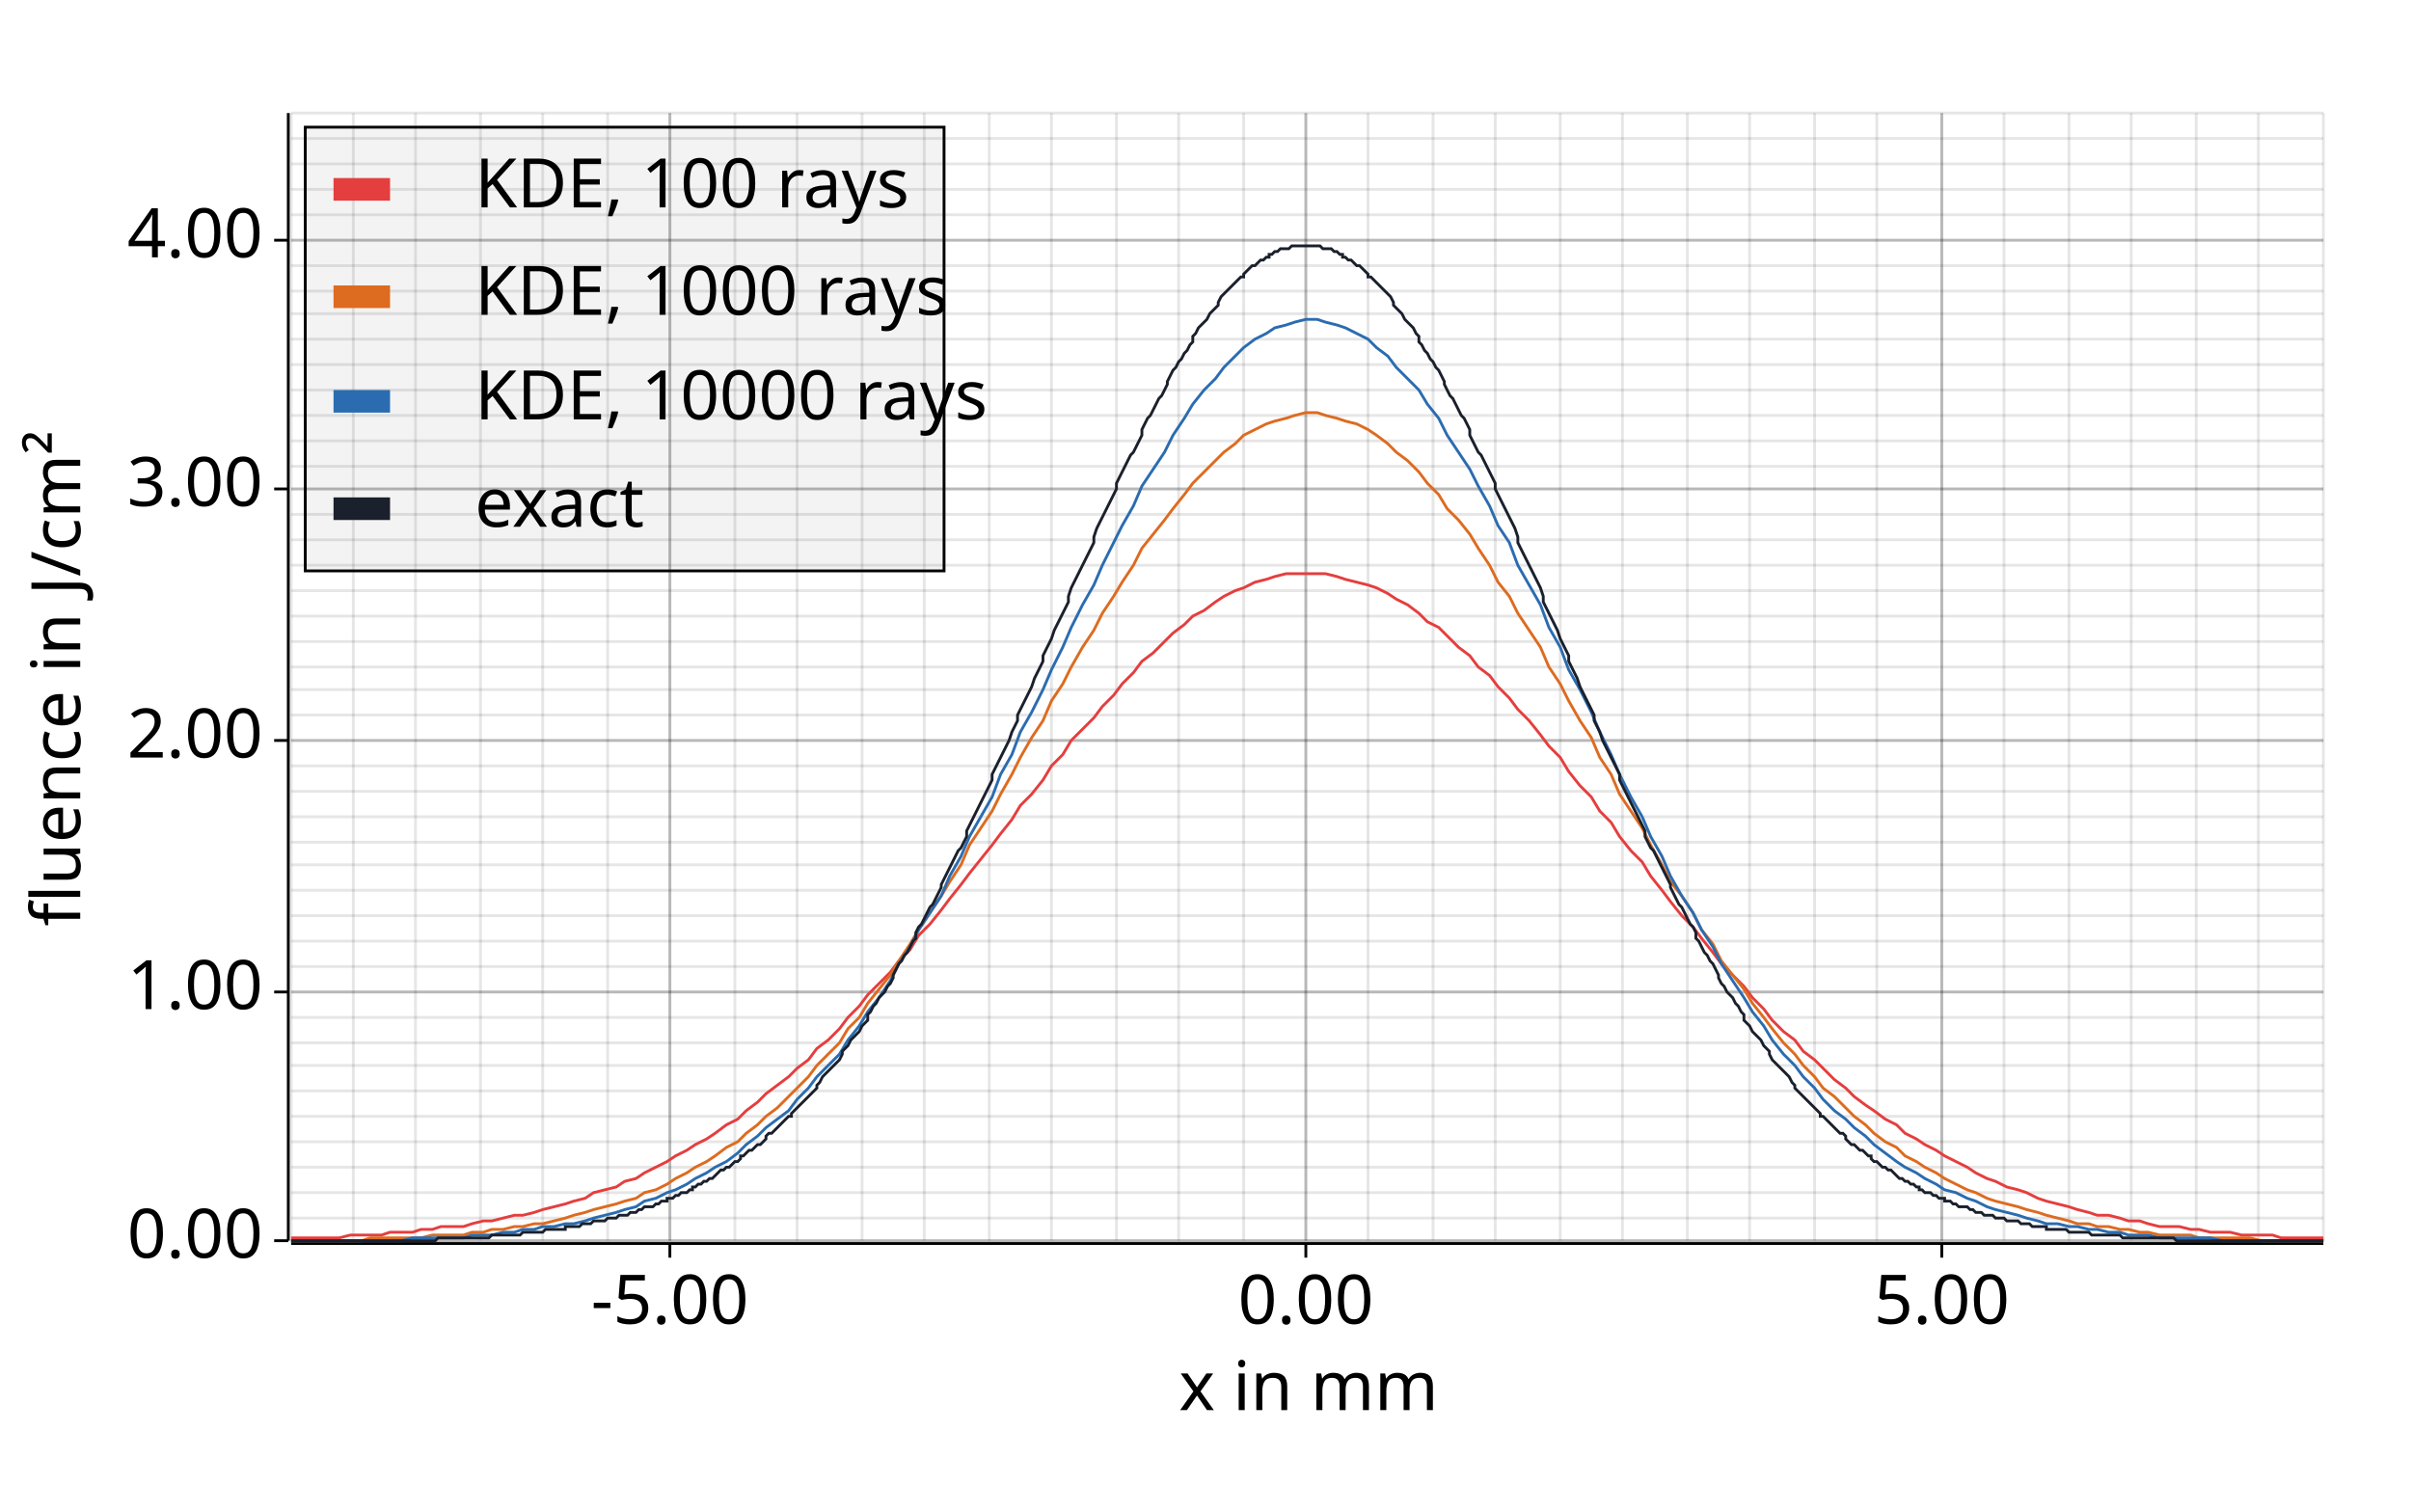
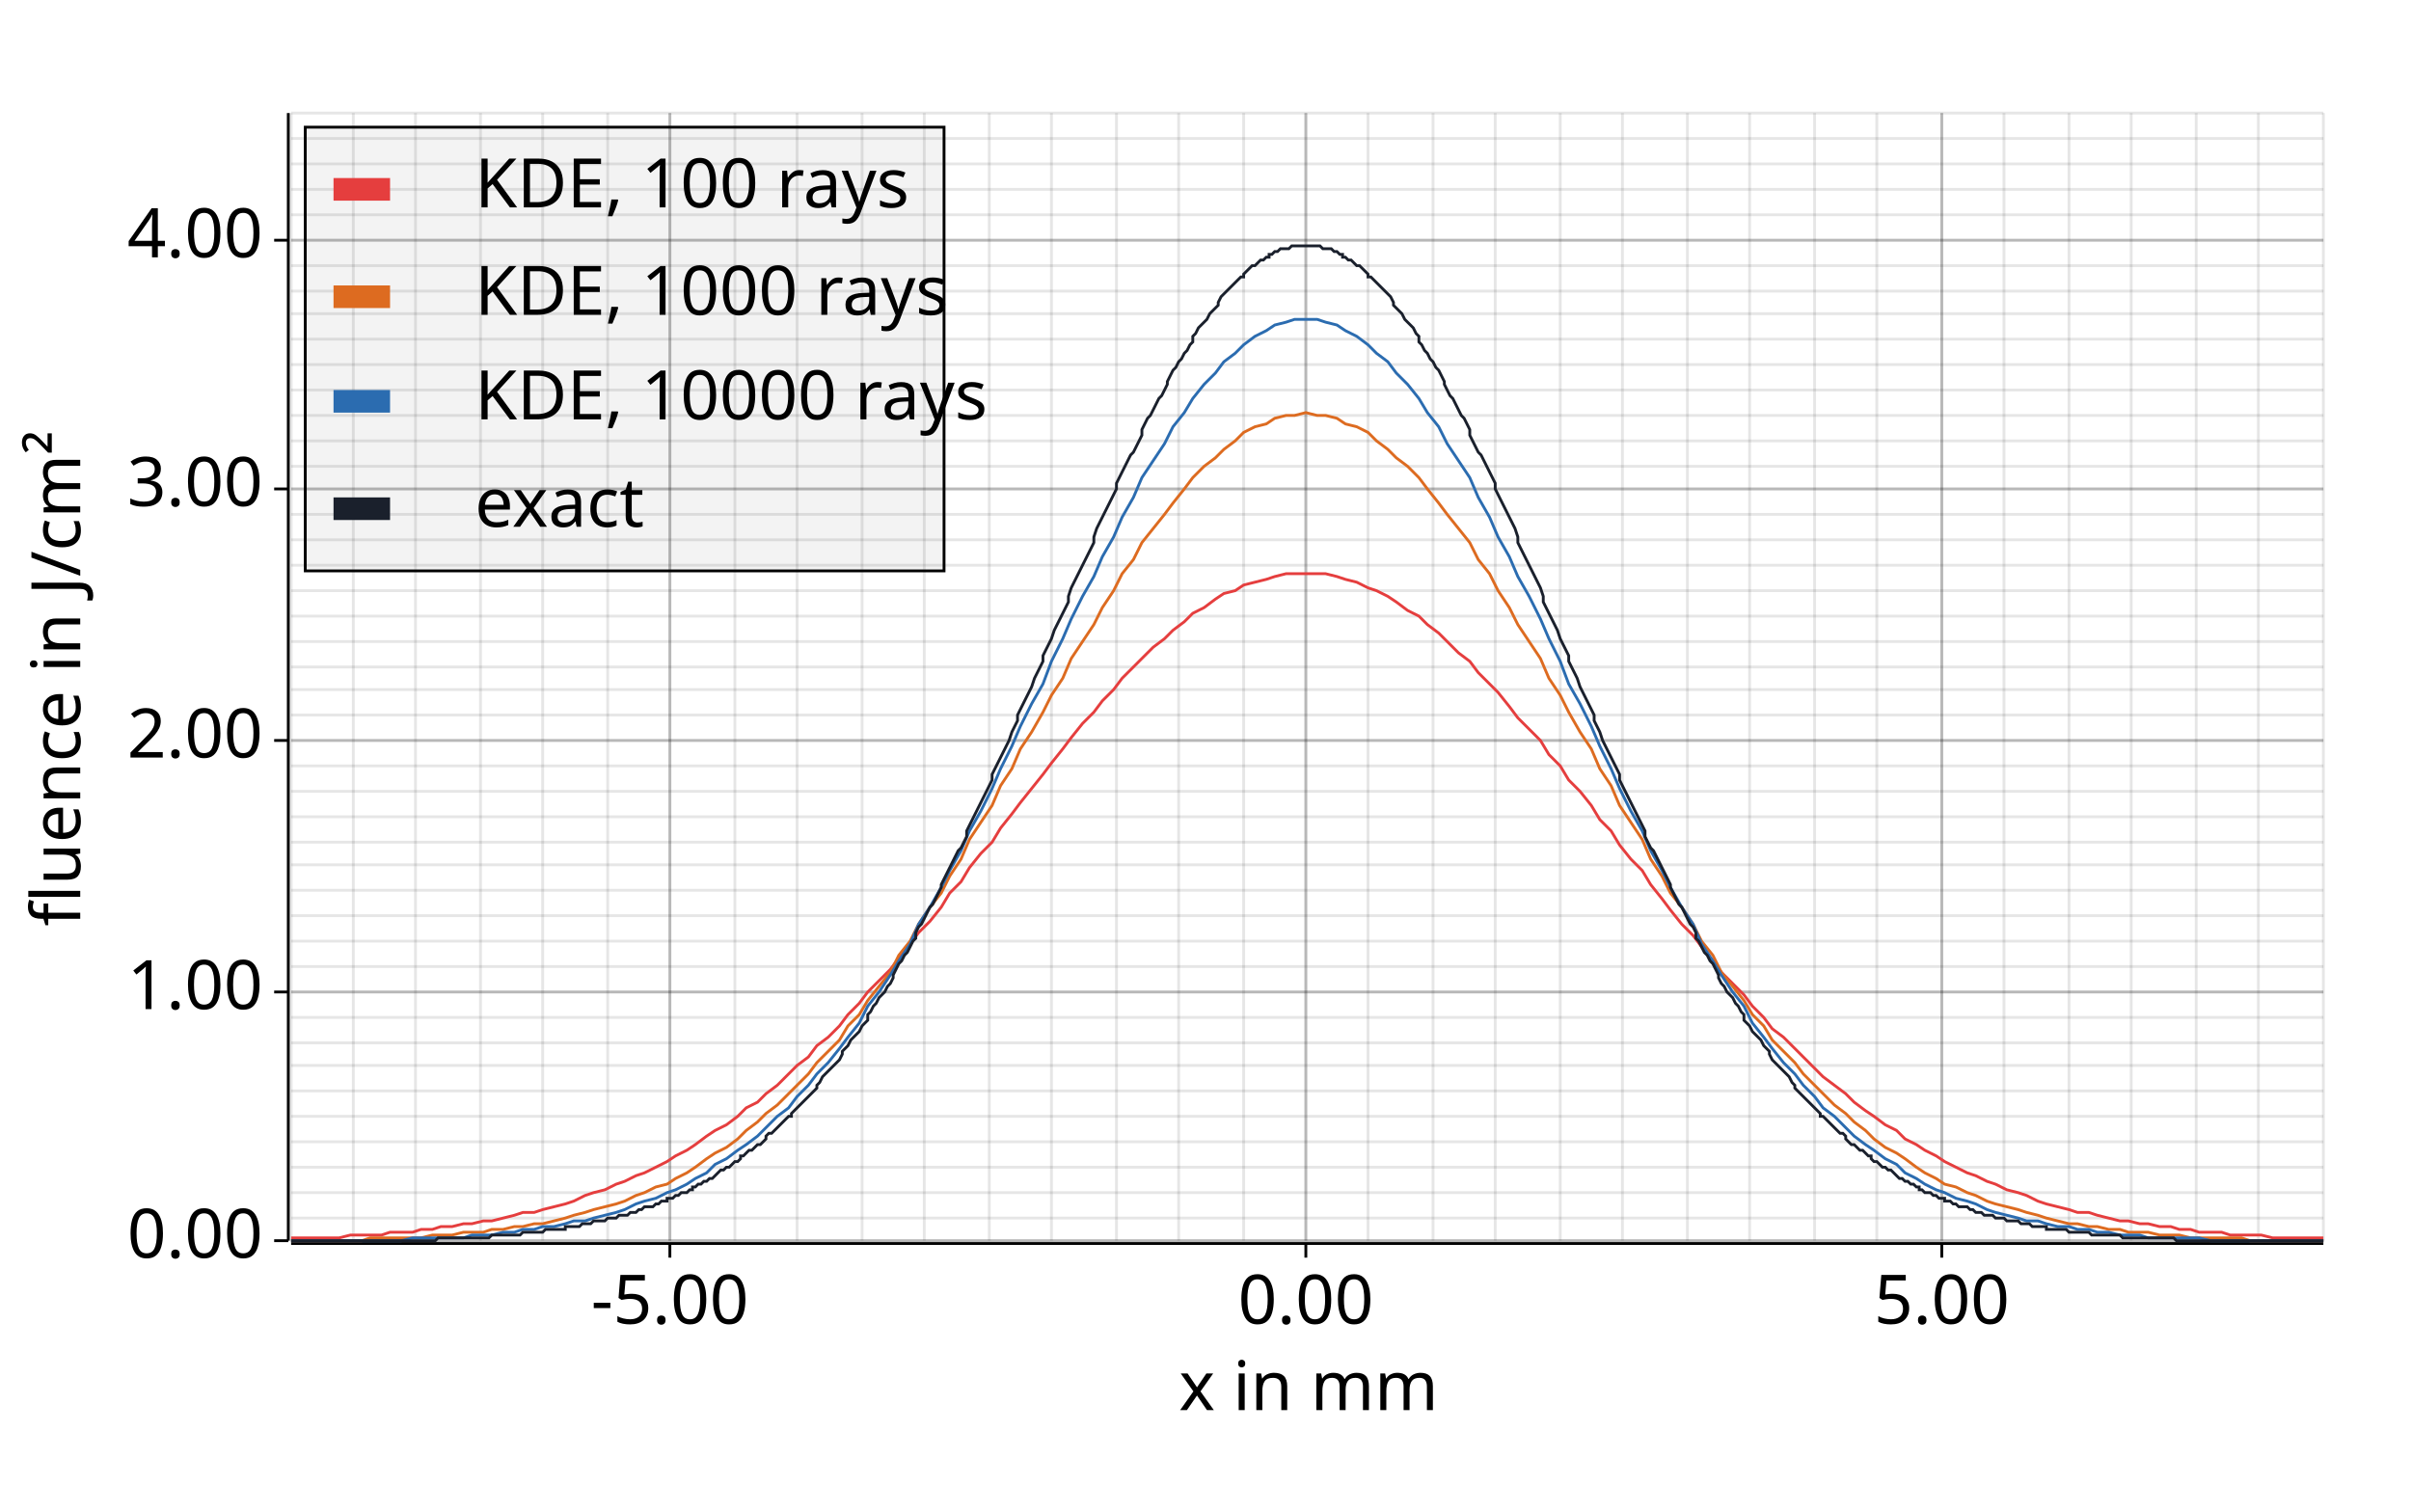
<svg xmlns="http://www.w3.org/2000/svg" width="853" height="535" viewBox="0 0 853 535">
  <rect x="0" y="0" width="853" height="535" opacity="1" fill="#FFFFFF" stroke="none" />
  <line opacity="0.1" stroke="#000000" stroke-width="1" x1="103" y1="439" x2="103" y2="40" />
  <line opacity="0.1" stroke="#000000" stroke-width="1" x1="125" y1="439" x2="125" y2="40" />
  <line opacity="0.1" stroke="#000000" stroke-width="1" x1="147" y1="439" x2="147" y2="40" />
  <line opacity="0.1" stroke="#000000" stroke-width="1" x1="170" y1="439" x2="170" y2="40" />
  <line opacity="0.1" stroke="#000000" stroke-width="1" x1="192" y1="439" x2="192" y2="40" />
  <line opacity="0.1" stroke="#000000" stroke-width="1" x1="215" y1="439" x2="215" y2="40" />
  <line opacity="0.1" stroke="#000000" stroke-width="1" x1="237" y1="439" x2="237" y2="40" />
  <line opacity="0.1" stroke="#000000" stroke-width="1" x1="260" y1="439" x2="260" y2="40" />
  <line opacity="0.1" stroke="#000000" stroke-width="1" x1="282" y1="439" x2="282" y2="40" />
  <line opacity="0.1" stroke="#000000" stroke-width="1" x1="305" y1="439" x2="305" y2="40" />
  <line opacity="0.1" stroke="#000000" stroke-width="1" x1="327" y1="439" x2="327" y2="40" />
  <line opacity="0.1" stroke="#000000" stroke-width="1" x1="350" y1="439" x2="350" y2="40" />
  <line opacity="0.1" stroke="#000000" stroke-width="1" x1="372" y1="439" x2="372" y2="40" />
  <line opacity="0.1" stroke="#000000" stroke-width="1" x1="395" y1="439" x2="395" y2="40" />
  <line opacity="0.1" stroke="#000000" stroke-width="1" x1="417" y1="439" x2="417" y2="40" />
  <line opacity="0.1" stroke="#000000" stroke-width="1" x1="440" y1="439" x2="440" y2="40" />
  <line opacity="0.1" stroke="#000000" stroke-width="1" x1="462" y1="439" x2="462" y2="40" />
  <line opacity="0.1" stroke="#000000" stroke-width="1" x1="484" y1="439" x2="484" y2="40" />
  <line opacity="0.1" stroke="#000000" stroke-width="1" x1="507" y1="439" x2="507" y2="40" />
  <line opacity="0.1" stroke="#000000" stroke-width="1" x1="529" y1="439" x2="529" y2="40" />
  <line opacity="0.1" stroke="#000000" stroke-width="1" x1="552" y1="439" x2="552" y2="40" />
  <line opacity="0.1" stroke="#000000" stroke-width="1" x1="574" y1="439" x2="574" y2="40" />
  <line opacity="0.1" stroke="#000000" stroke-width="1" x1="597" y1="439" x2="597" y2="40" />
  <line opacity="0.1" stroke="#000000" stroke-width="1" x1="619" y1="439" x2="619" y2="40" />
  <line opacity="0.1" stroke="#000000" stroke-width="1" x1="642" y1="439" x2="642" y2="40" />
  <line opacity="0.1" stroke="#000000" stroke-width="1" x1="664" y1="439" x2="664" y2="40" />
  <line opacity="0.1" stroke="#000000" stroke-width="1" x1="687" y1="439" x2="687" y2="40" />
  <line opacity="0.1" stroke="#000000" stroke-width="1" x1="709" y1="439" x2="709" y2="40" />
  <line opacity="0.1" stroke="#000000" stroke-width="1" x1="732" y1="439" x2="732" y2="40" />
  <line opacity="0.1" stroke="#000000" stroke-width="1" x1="754" y1="439" x2="754" y2="40" />
  <line opacity="0.1" stroke="#000000" stroke-width="1" x1="777" y1="439" x2="777" y2="40" />
  <line opacity="0.1" stroke="#000000" stroke-width="1" x1="799" y1="439" x2="799" y2="40" />
  <line opacity="0.1" stroke="#000000" stroke-width="1" x1="822" y1="439" x2="822" y2="40" />
  <line opacity="0.1" stroke="#000000" stroke-width="1" x1="103" y1="439" x2="822" y2="439" />
  <line opacity="0.1" stroke="#000000" stroke-width="1" x1="103" y1="431" x2="822" y2="431" />
  <line opacity="0.1" stroke="#000000" stroke-width="1" x1="103" y1="422" x2="822" y2="422" />
  <line opacity="0.1" stroke="#000000" stroke-width="1" x1="103" y1="413" x2="822" y2="413" />
  <line opacity="0.1" stroke="#000000" stroke-width="1" x1="103" y1="404" x2="822" y2="404" />
  <line opacity="0.1" stroke="#000000" stroke-width="1" x1="103" y1="395" x2="822" y2="395" />
  <line opacity="0.1" stroke="#000000" stroke-width="1" x1="103" y1="386" x2="822" y2="386" />
  <line opacity="0.1" stroke="#000000" stroke-width="1" x1="103" y1="377" x2="822" y2="377" />
  <line opacity="0.1" stroke="#000000" stroke-width="1" x1="103" y1="369" x2="822" y2="369" />
  <line opacity="0.1" stroke="#000000" stroke-width="1" x1="103" y1="360" x2="822" y2="360" />
  <line opacity="0.1" stroke="#000000" stroke-width="1" x1="103" y1="351" x2="822" y2="351" />
  <line opacity="0.1" stroke="#000000" stroke-width="1" x1="103" y1="342" x2="822" y2="342" />
  <line opacity="0.1" stroke="#000000" stroke-width="1" x1="103" y1="333" x2="822" y2="333" />
  <line opacity="0.1" stroke="#000000" stroke-width="1" x1="103" y1="324" x2="822" y2="324" />
  <line opacity="0.1" stroke="#000000" stroke-width="1" x1="103" y1="315" x2="822" y2="315" />
  <line opacity="0.1" stroke="#000000" stroke-width="1" x1="103" y1="306" x2="822" y2="306" />
  <line opacity="0.1" stroke="#000000" stroke-width="1" x1="103" y1="298" x2="822" y2="298" />
  <line opacity="0.1" stroke="#000000" stroke-width="1" x1="103" y1="289" x2="822" y2="289" />
  <line opacity="0.1" stroke="#000000" stroke-width="1" x1="103" y1="280" x2="822" y2="280" />
  <line opacity="0.1" stroke="#000000" stroke-width="1" x1="103" y1="271" x2="822" y2="271" />
  <line opacity="0.1" stroke="#000000" stroke-width="1" x1="103" y1="262" x2="822" y2="262" />
  <line opacity="0.1" stroke="#000000" stroke-width="1" x1="103" y1="253" x2="822" y2="253" />
  <line opacity="0.1" stroke="#000000" stroke-width="1" x1="103" y1="244" x2="822" y2="244" />
  <line opacity="0.1" stroke="#000000" stroke-width="1" x1="103" y1="236" x2="822" y2="236" />
  <line opacity="0.1" stroke="#000000" stroke-width="1" x1="103" y1="227" x2="822" y2="227" />
  <line opacity="0.1" stroke="#000000" stroke-width="1" x1="103" y1="218" x2="822" y2="218" />
  <line opacity="0.1" stroke="#000000" stroke-width="1" x1="103" y1="209" x2="822" y2="209" />
  <line opacity="0.1" stroke="#000000" stroke-width="1" x1="103" y1="200" x2="822" y2="200" />
  <line opacity="0.1" stroke="#000000" stroke-width="1" x1="103" y1="191" x2="822" y2="191" />
  <line opacity="0.1" stroke="#000000" stroke-width="1" x1="103" y1="182" x2="822" y2="182" />
  <line opacity="0.1" stroke="#000000" stroke-width="1" x1="103" y1="173" x2="822" y2="173" />
  <line opacity="0.1" stroke="#000000" stroke-width="1" x1="103" y1="165" x2="822" y2="165" />
  <line opacity="0.1" stroke="#000000" stroke-width="1" x1="103" y1="156" x2="822" y2="156" />
  <line opacity="0.1" stroke="#000000" stroke-width="1" x1="103" y1="147" x2="822" y2="147" />
  <line opacity="0.1" stroke="#000000" stroke-width="1" x1="103" y1="138" x2="822" y2="138" />
  <line opacity="0.1" stroke="#000000" stroke-width="1" x1="103" y1="129" x2="822" y2="129" />
  <line opacity="0.1" stroke="#000000" stroke-width="1" x1="103" y1="120" x2="822" y2="120" />
  <line opacity="0.1" stroke="#000000" stroke-width="1" x1="103" y1="111" x2="822" y2="111" />
  <line opacity="0.1" stroke="#000000" stroke-width="1" x1="103" y1="103" x2="822" y2="103" />
  <line opacity="0.1" stroke="#000000" stroke-width="1" x1="103" y1="94" x2="822" y2="94" />
  <line opacity="0.1" stroke="#000000" stroke-width="1" x1="103" y1="85" x2="822" y2="85" />
  <line opacity="0.1" stroke="#000000" stroke-width="1" x1="103" y1="76" x2="822" y2="76" />
  <line opacity="0.1" stroke="#000000" stroke-width="1" x1="103" y1="67" x2="822" y2="67" />
  <line opacity="0.1" stroke="#000000" stroke-width="1" x1="103" y1="58" x2="822" y2="58" />
  <line opacity="0.1" stroke="#000000" stroke-width="1" x1="103" y1="49" x2="822" y2="49" />
  <line opacity="0.1" stroke="#000000" stroke-width="1" x1="103" y1="40" x2="822" y2="40" />
  <text x="10" y="240" dy="0.76em" text-anchor="middle" font-family="sans-serif" font-size="24.194" opacity="1" fill="#000000" transform="rotate(270, 10, 240)">
fluence in J/cm²
</text>
  <text x="463" y="505" dy="-0.5ex" text-anchor="middle" font-family="sans-serif" font-size="24.194" opacity="1" fill="#000000">
x in mm
</text>
  <line opacity="0.2" stroke="#000000" stroke-width="1" x1="237" y1="439" x2="237" y2="40" />
  <line opacity="0.2" stroke="#000000" stroke-width="1" x1="462" y1="439" x2="462" y2="40" />
  <line opacity="0.2" stroke="#000000" stroke-width="1" x1="687" y1="439" x2="687" y2="40" />
  <line opacity="0.2" stroke="#000000" stroke-width="1" x1="103" y1="439" x2="822" y2="439" />
  <line opacity="0.2" stroke="#000000" stroke-width="1" x1="103" y1="351" x2="822" y2="351" />
  <line opacity="0.2" stroke="#000000" stroke-width="1" x1="103" y1="262" x2="822" y2="262" />
  <line opacity="0.2" stroke="#000000" stroke-width="1" x1="103" y1="173" x2="822" y2="173" />
  <line opacity="0.2" stroke="#000000" stroke-width="1" x1="103" y1="85" x2="822" y2="85" />
  <polyline fill="none" opacity="1" stroke="#000000" stroke-width="1" points="102,40 102,439 " />
  <text x="93" y="439" dy="0.5ex" text-anchor="end" font-family="sans-serif" font-size="24.194" opacity="1" fill="#000000">
0.00
</text>
  <polyline fill="none" opacity="1" stroke="#000000" stroke-width="1" points="97,439 102,439 " />
  <text x="93" y="351" dy="0.5ex" text-anchor="end" font-family="sans-serif" font-size="24.194" opacity="1" fill="#000000">
1.00
</text>
  <polyline fill="none" opacity="1" stroke="#000000" stroke-width="1" points="97,351 102,351 " />
  <text x="93" y="262" dy="0.5ex" text-anchor="end" font-family="sans-serif" font-size="24.194" opacity="1" fill="#000000">
2.00
</text>
  <polyline fill="none" opacity="1" stroke="#000000" stroke-width="1" points="97,262 102,262 " />
  <text x="93" y="173" dy="0.5ex" text-anchor="end" font-family="sans-serif" font-size="24.194" opacity="1" fill="#000000">
3.00
</text>
  <polyline fill="none" opacity="1" stroke="#000000" stroke-width="1" points="97,173 102,173 " />
  <text x="93" y="85" dy="0.5ex" text-anchor="end" font-family="sans-serif" font-size="24.194" opacity="1" fill="#000000">
4.00
</text>
  <polyline fill="none" opacity="1" stroke="#000000" stroke-width="1" points="97,85 102,85 " />
  <polyline fill="none" opacity="1" stroke="#000000" stroke-width="1" points="103,440 822,440 " />
  <text x="237" y="450" dy="0.76em" text-anchor="middle" font-family="sans-serif" font-size="24.194" opacity="1" fill="#000000">
-5.00
</text>
  <polyline fill="none" opacity="1" stroke="#000000" stroke-width="1" points="237,440 237,445 " />
  <text x="462" y="450" dy="0.76em" text-anchor="middle" font-family="sans-serif" font-size="24.194" opacity="1" fill="#000000">
0.00
</text>
  <polyline fill="none" opacity="1" stroke="#000000" stroke-width="1" points="462,440 462,445 " />
  <text x="687" y="450" dy="0.76em" text-anchor="middle" font-family="sans-serif" font-size="24.194" opacity="1" fill="#000000">
5.00
</text>
  <polyline fill="none" opacity="1" stroke="#000000" stroke-width="1" points="687,440 687,445 " />
-   <polyline fill="none" opacity="1" stroke="#E53E3E" stroke-width="1" points="103,438 106,438 110,438 113,438 117,438 120,438 124,437 128,437 131,437 135,437 138,436 142,436 146,436 149,435 153,435 156,434 160,434 164,434 167,433 171,432 174,432 178,431 182,430 185,430 189,429 192,428 196,427 200,426 203,425 207,424 210,422 214,421 218,420 221,418 225,417 228,415 232,413 236,411 239,409 243,407 246,405 250,403 253,401 257,398 261,396 264,393 268,390 271,387 275,384 279,381 282,378 286,375 289,371 293,368 297,364 300,360 304,356 307,352 311,348 315,344 318,340 322,336 325,331 329,327 333,322 336,318 340,313 343,309 347,304 351,299 354,295 358,290 361,285 365,281 369,276 372,271 376,267 379,262 383,258 387,254 390,250 394,246 397,242 401,238 404,234 408,231 412,227 415,224 419,221 422,218 426,216 430,213 433,211 437,209 440,208 444,206 448,205 451,204 455,203 458,203 462,203 466,203 469,203 473,204 476,205 480,206 484,207 487,208 491,210 494,212 498,214 502,217 505,220 509,222 512,225 516,229 520,232 523,236 527,239 530,243 534,247 537,251 541,255 545,260 548,264 552,268 555,273 559,278 563,282 566,287 570,291 573,296 577,301 581,305 584,310 588,315 591,319 595,324 599,328 602,332 606,337 609,341 613,345 617,349 620,353 624,357 627,361 631,365 635,368 638,372 642,375 645,378 649,382 653,385 656,388 660,391 663,393 667,396 671,398 674,401 678,403 681,405 685,407 688,409 692,411 696,413 699,415 703,417 706,418 710,420 714,421 717,422 721,424 724,425 728,426 732,427 735,428 739,429 742,430 746,430 750,431 753,432 757,432 760,433 764,434 768,434 771,434 775,435 778,435 782,436 786,436 789,436 793,437 796,437 800,437 804,437 807,438 811,438 814,438 818,438 822,438 " />
-   <polyline fill="none" opacity="1" stroke="#DD6B20" stroke-width="1" points="103,439 106,439 110,439 113,439 117,439 120,439 124,439 128,439 131,438 135,438 138,438 142,438 146,438 149,438 153,437 156,437 160,437 164,437 167,436 171,436 174,435 178,435 182,434 185,434 189,433 192,433 196,432 200,431 203,430 207,429 210,428 214,427 218,426 221,425 225,424 228,422 232,421 236,419 239,417 243,415 246,413 250,411 253,409 257,406 261,404 264,401 268,398 271,395 275,392 279,388 282,385 286,381 289,377 293,373 297,369 300,364 304,360 307,355 311,350 315,345 318,340 322,334 325,329 329,323 333,317 336,312 340,306 343,299 347,293 351,287 354,281 358,274 361,268 365,261 369,255 372,248 376,242 379,236 383,229 387,223 390,217 394,211 397,206 401,200 404,194 408,189 412,184 415,180 419,175 422,171 426,167 430,163 433,160 437,157 440,154 444,152 448,150 451,149 455,148 458,147 462,146 466,146 469,147 473,148 476,149 480,150 484,152 487,154 491,157 494,160 498,163 502,167 505,171 509,175 512,180 516,184 520,189 523,194 527,200 530,206 534,211 537,217 541,223 545,229 548,236 552,242 555,248 559,255 563,261 566,268 570,274 573,281 577,287 581,293 584,299 588,306 591,312 595,317 599,323 602,329 606,334 609,340 613,345 617,350 620,355 624,360 627,364 631,369 635,373 638,377 642,381 645,385 649,388 653,392 656,395 660,398 663,401 667,404 671,406 674,409 678,411 681,413 685,415 688,417 692,419 696,421 699,422 703,424 706,425 710,426 714,427 717,428 721,429 724,430 728,431 732,432 735,433 739,433 742,434 746,434 750,435 753,435 757,436 760,436 764,437 768,437 771,437 775,437 778,438 782,438 786,438 789,438 793,438 796,438 800,439 804,439 807,439 811,439 814,439 818,439 822,439 " />
-   <polyline fill="none" opacity="1" stroke="#2B6CB0" stroke-width="1" points="103,439 106,439 110,439 113,439 117,439 120,439 124,439 128,439 131,439 135,439 138,439 142,439 146,438 149,438 153,438 156,438 160,438 164,438 167,437 171,437 174,437 178,436 182,436 185,435 189,435 192,434 196,434 200,433 203,433 207,432 210,431 214,430 218,429 221,428 225,427 228,425 232,424 236,422 239,421 243,419 246,417 250,415 253,413 257,411 261,408 264,405 268,402 271,399 275,396 279,393 282,389 286,385 289,381 293,377 297,373 300,368 304,363 307,358 311,353 315,347 318,341 322,335 325,329 329,323 333,317 336,310 340,303 343,296 347,289 351,282 354,274 358,267 361,259 365,252 369,244 372,237 376,229 379,222 383,214 387,207 390,200 394,192 397,186 401,179 404,172 408,166 412,160 415,154 419,148 422,143 426,138 430,134 433,130 437,126 440,123 444,120 448,118 451,116 455,115 458,114 462,113 466,113 469,114 473,115 476,116 480,118 484,120 487,123 491,126 494,130 498,134 502,138 505,143 509,148 512,154 516,160 520,166 523,172 527,179 530,186 534,192 537,200 541,207 545,214 548,222 552,229 555,237 559,244 563,252 566,259 570,267 573,274 577,282 581,289 584,296 588,303 591,310 595,317 599,323 602,329 606,335 609,341 613,347 617,353 620,358 624,363 627,368 631,373 635,377 638,381 642,385 645,389 649,393 653,396 656,399 660,402 663,405 667,408 671,411 674,413 678,415 681,417 685,419 688,421 692,422 696,424 699,425 703,427 706,428 710,429 714,430 717,431 721,432 724,433 728,433 732,434 735,434 739,435 742,435 746,436 750,436 753,437 757,437 760,437 764,438 768,438 771,438 775,438 778,438 782,438 786,439 789,439 793,439 796,439 800,439 804,439 807,439 811,439 814,439 818,439 822,439 " />
+   <polyline fill="none" opacity="1" stroke="#E53E3E" stroke-width="1" points="103,438 106,438 110,438 113,438 117,438 120,438 124,437 128,437 131,437 135,437 138,436 142,436 146,436 149,435 153,435 156,434 160,434 164,433 167,433 171,432 174,432 178,431 182,430 185,429 189,429 192,428 196,427 200,426 203,425 207,423 210,422 214,421 218,419 221,418 225,416 228,415 232,413 236,411 239,409 243,407 246,405 250,402 253,400 257,398 261,395 264,392 268,390 271,387 275,384 279,380 282,377 286,374 289,370 293,367 297,363 300,359 304,355 307,351 311,347 315,343 318,339 322,334 325,330 329,326 333,321 336,316 340,312 343,307 347,302 351,298 354,293 358,288 361,284 365,279 369,274 372,270 376,265 379,261 383,256 387,252 390,248 394,244 397,240 401,236 404,233 408,229 412,226 415,223 419,220 422,217 426,215 430,212 433,210 437,209 440,207 444,206 448,205 451,204 455,203 458,203 462,203 466,203 469,203 473,204 476,205 480,206 484,208 487,209 491,211 494,213 498,216 502,218 505,221 509,224 512,227 516,231 520,234 523,238 527,242 530,245 534,250 537,254 541,258 545,262 548,267 552,271 555,276 559,280 563,285 566,290 570,294 573,299 577,304 581,308 584,313 588,318 591,322 595,327 599,331 602,335 606,340 609,344 613,348 617,352 620,356 624,360 627,364 631,367 635,371 638,374 642,378 645,381 649,384 653,387 656,390 660,393 663,395 667,398 671,400 674,403 678,405 681,407 685,409 688,411 692,413 696,415 699,416 703,418 706,419 710,421 714,422 717,423 721,425 724,426 728,427 732,428 735,429 739,429 742,430 746,431 750,432 753,432 757,433 760,433 764,434 768,434 771,435 775,435 778,436 782,436 786,436 789,437 793,437 796,437 800,437 804,438 807,438 811,438 814,438 818,438 822,438 " />
+   <polyline fill="none" opacity="1" stroke="#DD6B20" stroke-width="1" points="103,439 106,439 110,439 113,439 117,439 120,439 124,439 128,439 131,438 135,438 138,438 142,438 146,438 149,438 153,437 156,437 160,437 164,436 167,436 171,436 174,435 178,435 182,434 185,434 189,433 192,433 196,432 200,431 203,430 207,429 210,428 214,427 218,426 221,425 225,423 228,422 232,420 236,419 239,417 243,415 246,413 250,410 253,408 257,406 261,403 264,400 268,397 271,394 275,391 279,387 282,384 286,380 289,376 293,372 297,368 300,363 304,359 307,354 311,349 315,344 318,338 322,333 325,327 329,321 333,316 336,310 340,304 343,297 347,291 351,285 354,278 358,272 361,265 365,259 369,252 372,246 376,240 379,233 383,227 387,221 390,215 394,209 397,203 401,198 404,192 408,187 412,182 415,178 419,173 422,169 426,165 430,162 433,159 437,156 440,153 444,151 448,150 451,148 455,147 458,147 462,146 466,147 469,147 473,148 476,150 480,151 484,153 487,156 491,159 494,162 498,165 502,169 505,173 509,178 512,182 516,187 520,192 523,198 527,203 530,209 534,215 537,221 541,227 545,233 548,240 552,246 555,252 559,259 563,265 566,272 570,278 573,285 577,291 581,297 584,304 588,310 591,316 595,321 599,327 602,333 606,338 609,344 613,349 617,354 620,359 624,363 627,368 631,372 635,376 638,380 642,384 645,387 649,391 653,394 656,397 660,400 663,403 667,406 671,408 674,410 678,413 681,415 685,417 688,419 692,420 696,422 699,423 703,425 706,426 710,427 714,428 717,429 721,430 724,431 728,432 732,433 735,433 739,434 742,434 746,435 750,435 753,436 757,436 760,436 764,437 768,437 771,437 775,438 778,438 782,438 786,438 789,438 793,438 796,439 800,439 804,439 807,439 811,439 814,439 818,439 822,439 " />
+   <polyline fill="none" opacity="1" stroke="#2B6CB0" stroke-width="1" points="103,439 106,439 110,439 113,439 117,439 120,439 124,439 128,439 131,439 135,439 138,439 142,439 146,438 149,438 153,438 156,438 160,438 164,438 167,437 171,437 174,437 178,436 182,436 185,435 189,435 192,434 196,434 200,433 203,432 207,432 210,431 214,430 218,429 221,428 225,426 228,425 232,424 236,422 239,421 243,419 246,417 250,415 253,412 257,410 261,407 264,405 268,402 271,399 275,395 279,392 282,388 286,384 289,380 293,376 297,371 300,367 304,362 307,356 311,351 315,345 318,340 322,334 325,327 329,321 333,314 336,308 340,301 343,294 347,287 351,279 354,272 358,264 361,257 365,249 369,242 372,234 376,226 379,219 383,211 387,204 390,197 394,190 397,183 401,176 404,169 408,163 412,157 415,151 419,146 422,141 426,136 430,132 433,128 437,125 440,122 444,119 448,117 451,115 455,114 458,113 462,113 466,113 469,114 473,115 476,117 480,119 484,122 487,125 491,128 494,132 498,136 502,141 505,146 509,151 512,157 516,163 520,169 523,176 527,183 530,190 534,197 537,204 541,211 545,219 548,226 552,234 555,242 559,249 563,257 566,264 570,272 573,279 577,287 581,294 584,301 588,308 591,314 595,321 599,327 602,334 606,340 609,345 613,351 617,356 620,362 624,367 627,371 631,376 635,380 638,384 642,388 645,392 649,395 653,399 656,402 660,405 663,407 667,410 671,412 674,415 678,417 681,419 685,421 688,422 692,424 696,425 699,426 703,428 706,429 710,430 714,431 717,432 721,432 724,433 728,434 732,434 735,435 739,435 742,436 746,436 750,437 753,437 757,437 760,438 764,438 768,438 771,438 775,438 778,438 782,439 786,439 789,439 793,439 796,439 800,439 804,439 807,439 811,439 814,439 818,439 822,439 " />
  <polyline fill="none" opacity="1" stroke="#1A202C" stroke-width="1" points="103,439 103,439 104,439 105,439 106,439 107,439 108,439 109,439 110,439 111,439 111,439 112,439 113,439 114,439 115,439 116,439 117,439 118,439 119,439 120,439 120,439 121,439 122,439 123,439 124,439 125,439 126,439 127,439 128,439 129,439 129,439 130,439 131,439 132,439 133,439 134,439 135,439 136,439 137,439 138,439 138,439 139,439 140,439 141,439 142,439 143,439 144,439 145,439 146,439 147,439 147,439 148,439 149,439 150,439 151,439 152,439 153,439 154,439 155,438 156,438 156,438 157,438 158,438 159,438 160,438 161,438 162,438 163,438 164,438 165,438 165,438 166,438 167,438 168,438 169,438 170,438 171,438 172,438 173,438 174,437 174,437 175,437 176,437 177,437 178,437 179,437 180,437 181,437 182,437 182,437 183,437 184,437 185,436 186,436 187,436 188,436 189,436 190,436 191,436 191,436 192,436 193,435 194,435 195,435 196,435 197,435 198,435 199,435 200,435 200,434 201,434 202,434 203,434 204,434 205,434 206,433 207,433 208,433 209,433 209,433 210,432 211,432 212,432 213,432 214,432 215,431 216,431 217,431 218,431 218,431 219,430 220,430 221,430 222,430 223,429 224,429 225,429 226,428 227,428 227,428 228,427 229,427 230,427 231,427 232,426 233,426 234,425 235,425 236,425 236,424 237,424 238,424 239,423 240,423 241,422 242,422 243,422 244,421 245,421 245,420 246,420 247,419 248,419 249,418 250,418 251,417 252,417 253,416 253,416 254,415 255,414 256,414 257,413 258,413 259,412 260,411 261,411 262,410 262,409 263,409 264,408 265,407 266,407 267,406 268,405 269,405 270,404 271,403 271,402 272,401 273,401 274,400 275,399 276,398 277,397 278,396 279,395 280,395 280,394 281,393 282,392 283,391 284,390 285,389 286,388 287,387 288,386 289,385 289,384 290,383 291,381 292,380 293,379 294,378 295,377 296,376 297,375 298,373 298,372 299,371 300,370 301,368 302,367 303,366 304,365 305,363 306,362 307,361 307,359 308,358 309,356 310,355 311,353 312,352 313,351 314,349 315,348 316,346 316,345 317,343 318,341 319,340 320,338 321,337 322,335 323,333 324,332 324,330 325,328 326,327 327,325 328,323 329,321 330,320 331,318 332,316 333,314 333,313 334,311 335,309 336,307 337,305 338,303 339,301 340,300 341,298 342,296 342,294 343,292 344,290 345,288 346,286 347,284 348,282 349,280 350,278 351,276 351,274 352,272 353,270 354,268 355,266 356,264 357,262 358,259 359,257 360,255 360,253 361,251 362,249 363,247 364,245 365,243 366,240 367,238 368,236 369,234 369,232 370,230 371,228 372,226 373,223 374,221 375,219 376,217 377,215 378,213 378,211 379,208 380,206 381,204 382,202 383,200 384,198 385,196 386,194 387,192 387,190 388,187 389,185 390,183 391,181 392,179 393,177 394,175 395,173 395,171 396,169 397,167 398,165 399,163 400,161 401,160 402,158 403,156 404,154 404,152 405,150 406,148 407,147 408,145 409,143 410,141 411,140 412,138 413,136 413,135 414,133 415,131 416,130 417,128 418,127 419,125 420,124 421,122 422,121 422,119 423,118 424,116 425,115 426,114 427,113 428,111 429,110 430,109 431,108 431,107 432,105 433,104 434,103 435,102 436,101 437,100 438,99 439,98 440,98 440,97 441,96 442,95 443,94 444,94 445,93 446,92 447,92 448,91 449,91 449,90 450,90 451,89 452,89 453,88 454,88 455,88 456,88 457,87 458,87 458,87 459,87 460,87 461,87 462,87 463,87 464,87 465,87 466,87 466,87 467,87 468,88 469,88 470,88 471,88 472,89 473,89 474,90 475,90 475,91 476,91 477,92 478,92 479,93 480,94 481,94 482,95 483,96 484,97 484,98 485,98 486,99 487,100 488,101 489,102 490,103 491,104 492,105 493,107 493,108 494,109 495,110 496,111 497,113 498,114 499,115 500,116 501,118 502,119 502,121 503,122 504,124 505,125 506,127 507,128 508,130 509,131 510,133 511,135 511,136 512,138 513,140 514,141 515,143 516,145 517,147 518,148 519,150 520,152 520,154 521,156 522,158 523,160 524,161 525,163 526,165 527,167 528,169 529,171 529,173 530,175 531,177 532,179 533,181 534,183 535,185 536,187 537,190 537,192 538,194 539,196 540,198 541,200 542,202 543,204 544,206 545,208 546,211 546,213 547,215 548,217 549,219 550,221 551,223 552,226 553,228 554,230 555,232 555,234 556,236 557,238 558,240 559,243 560,245 561,247 562,249 563,251 564,253 564,255 565,257 566,259 567,262 568,264 569,266 570,268 571,270 572,272 573,274 573,276 574,278 575,280 576,282 577,284 578,286 579,288 580,290 581,292 582,294 582,296 583,298 584,300 585,301 586,303 587,305 588,307 589,309 590,311 591,313 591,314 592,316 593,318 594,320 595,321 596,323 597,325 598,327 599,328 600,330 600,332 601,333 602,335 603,337 604,338 605,340 606,341 607,343 608,345 608,346 609,348 610,349 611,351 612,352 613,353 614,355 615,356 616,358 617,359 617,361 618,362 619,363 620,365 621,366 622,367 623,368 624,370 625,371 626,372 626,373 627,375 628,376 629,377 630,378 631,379 632,380 633,381 634,383 635,384 635,385 636,386 637,387 638,388 639,389 640,390 641,391 642,392 643,393 644,394 644,395 645,395 646,396 647,397 648,398 649,399 650,400 651,401 652,401 653,402 653,403 654,404 655,405 656,405 657,406 658,407 659,407 660,408 661,409 662,409 662,410 663,411 664,411 665,412 666,413 667,413 668,414 669,414 670,415 671,416 671,416 672,417 673,417 674,418 675,418 676,419 677,419 678,420 679,420 679,421 680,421 681,422 682,422 683,422 684,423 685,423 686,424 687,424 688,424 688,425 689,425 690,425 691,426 692,426 693,427 694,427 695,427 696,427 697,428 697,428 698,428 699,429 700,429 701,429 702,430 703,430 704,430 705,430 706,431 706,431 707,431 708,431 709,431 710,432 711,432 712,432 713,432 714,432 715,433 715,433 716,433 717,433 718,433 719,434 720,434 721,434 722,434 723,434 724,434 724,435 725,435 726,435 727,435 728,435 729,435 730,435 731,435 732,436 733,436 733,436 734,436 735,436 736,436 737,436 738,436 739,436 740,437 741,437 742,437 742,437 743,437 744,437 745,437 746,437 747,437 748,437 749,437 750,437 750,437 751,438 752,438 753,438 754,438 755,438 756,438 757,438 758,438 759,438 759,438 760,438 761,438 762,438 763,438 764,438 765,438 766,438 767,438 768,438 768,438 769,438 770,439 771,439 772,439 773,439 774,439 775,439 776,439 777,439 777,439 778,439 779,439 780,439 781,439 782,439 783,439 784,439 785,439 786,439 786,439 787,439 788,439 789,439 790,439 791,439 792,439 793,439 794,439 795,439 795,439 796,439 797,439 798,439 799,439 800,439 801,439 802,439 803,439 804,439 804,439 805,439 806,439 807,439 808,439 809,439 810,439 811,439 812,439 813,439 813,439 814,439 815,439 816,439 817,439 818,439 819,439 820,439 821,439 822,439 " />
  <rect x="108" y="45" width="226" height="157" opacity="0.05" fill="#000000" stroke="none" />
  <rect x="108" y="45" width="226" height="157" opacity="1" fill="none" stroke="#000000" />
  <text x="168" y="55" dy="0.76em" text-anchor="start" font-family="Calibri" font-size="24.194" opacity="1" fill="#000000">
KDE, 100 rays
</text>
  <text x="168" y="93" dy="0.76em" text-anchor="start" font-family="Calibri" font-size="24.194" opacity="1" fill="#000000">
KDE, 1000 rays
</text>
  <text x="168" y="130" dy="0.76em" text-anchor="start" font-family="Calibri" font-size="24.194" opacity="1" fill="#000000">
KDE, 10000 rays
</text>
  <text x="168" y="168" dy="0.76em" text-anchor="start" font-family="Calibri" font-size="24.194" opacity="1" fill="#000000">
exact
</text>
  <polyline fill="none" opacity="1" stroke="#E53E3E" stroke-width="8" points="118,67 138,67 " />
  <polyline fill="none" opacity="1" stroke="#DD6B20" stroke-width="8" points="118,105 138,105 " />
  <polyline fill="none" opacity="1" stroke="#2B6CB0" stroke-width="8" points="118,142 138,142 " />
  <polyline fill="none" opacity="1" stroke="#1A202C" stroke-width="8" points="118,180 138,180 " />
</svg>
